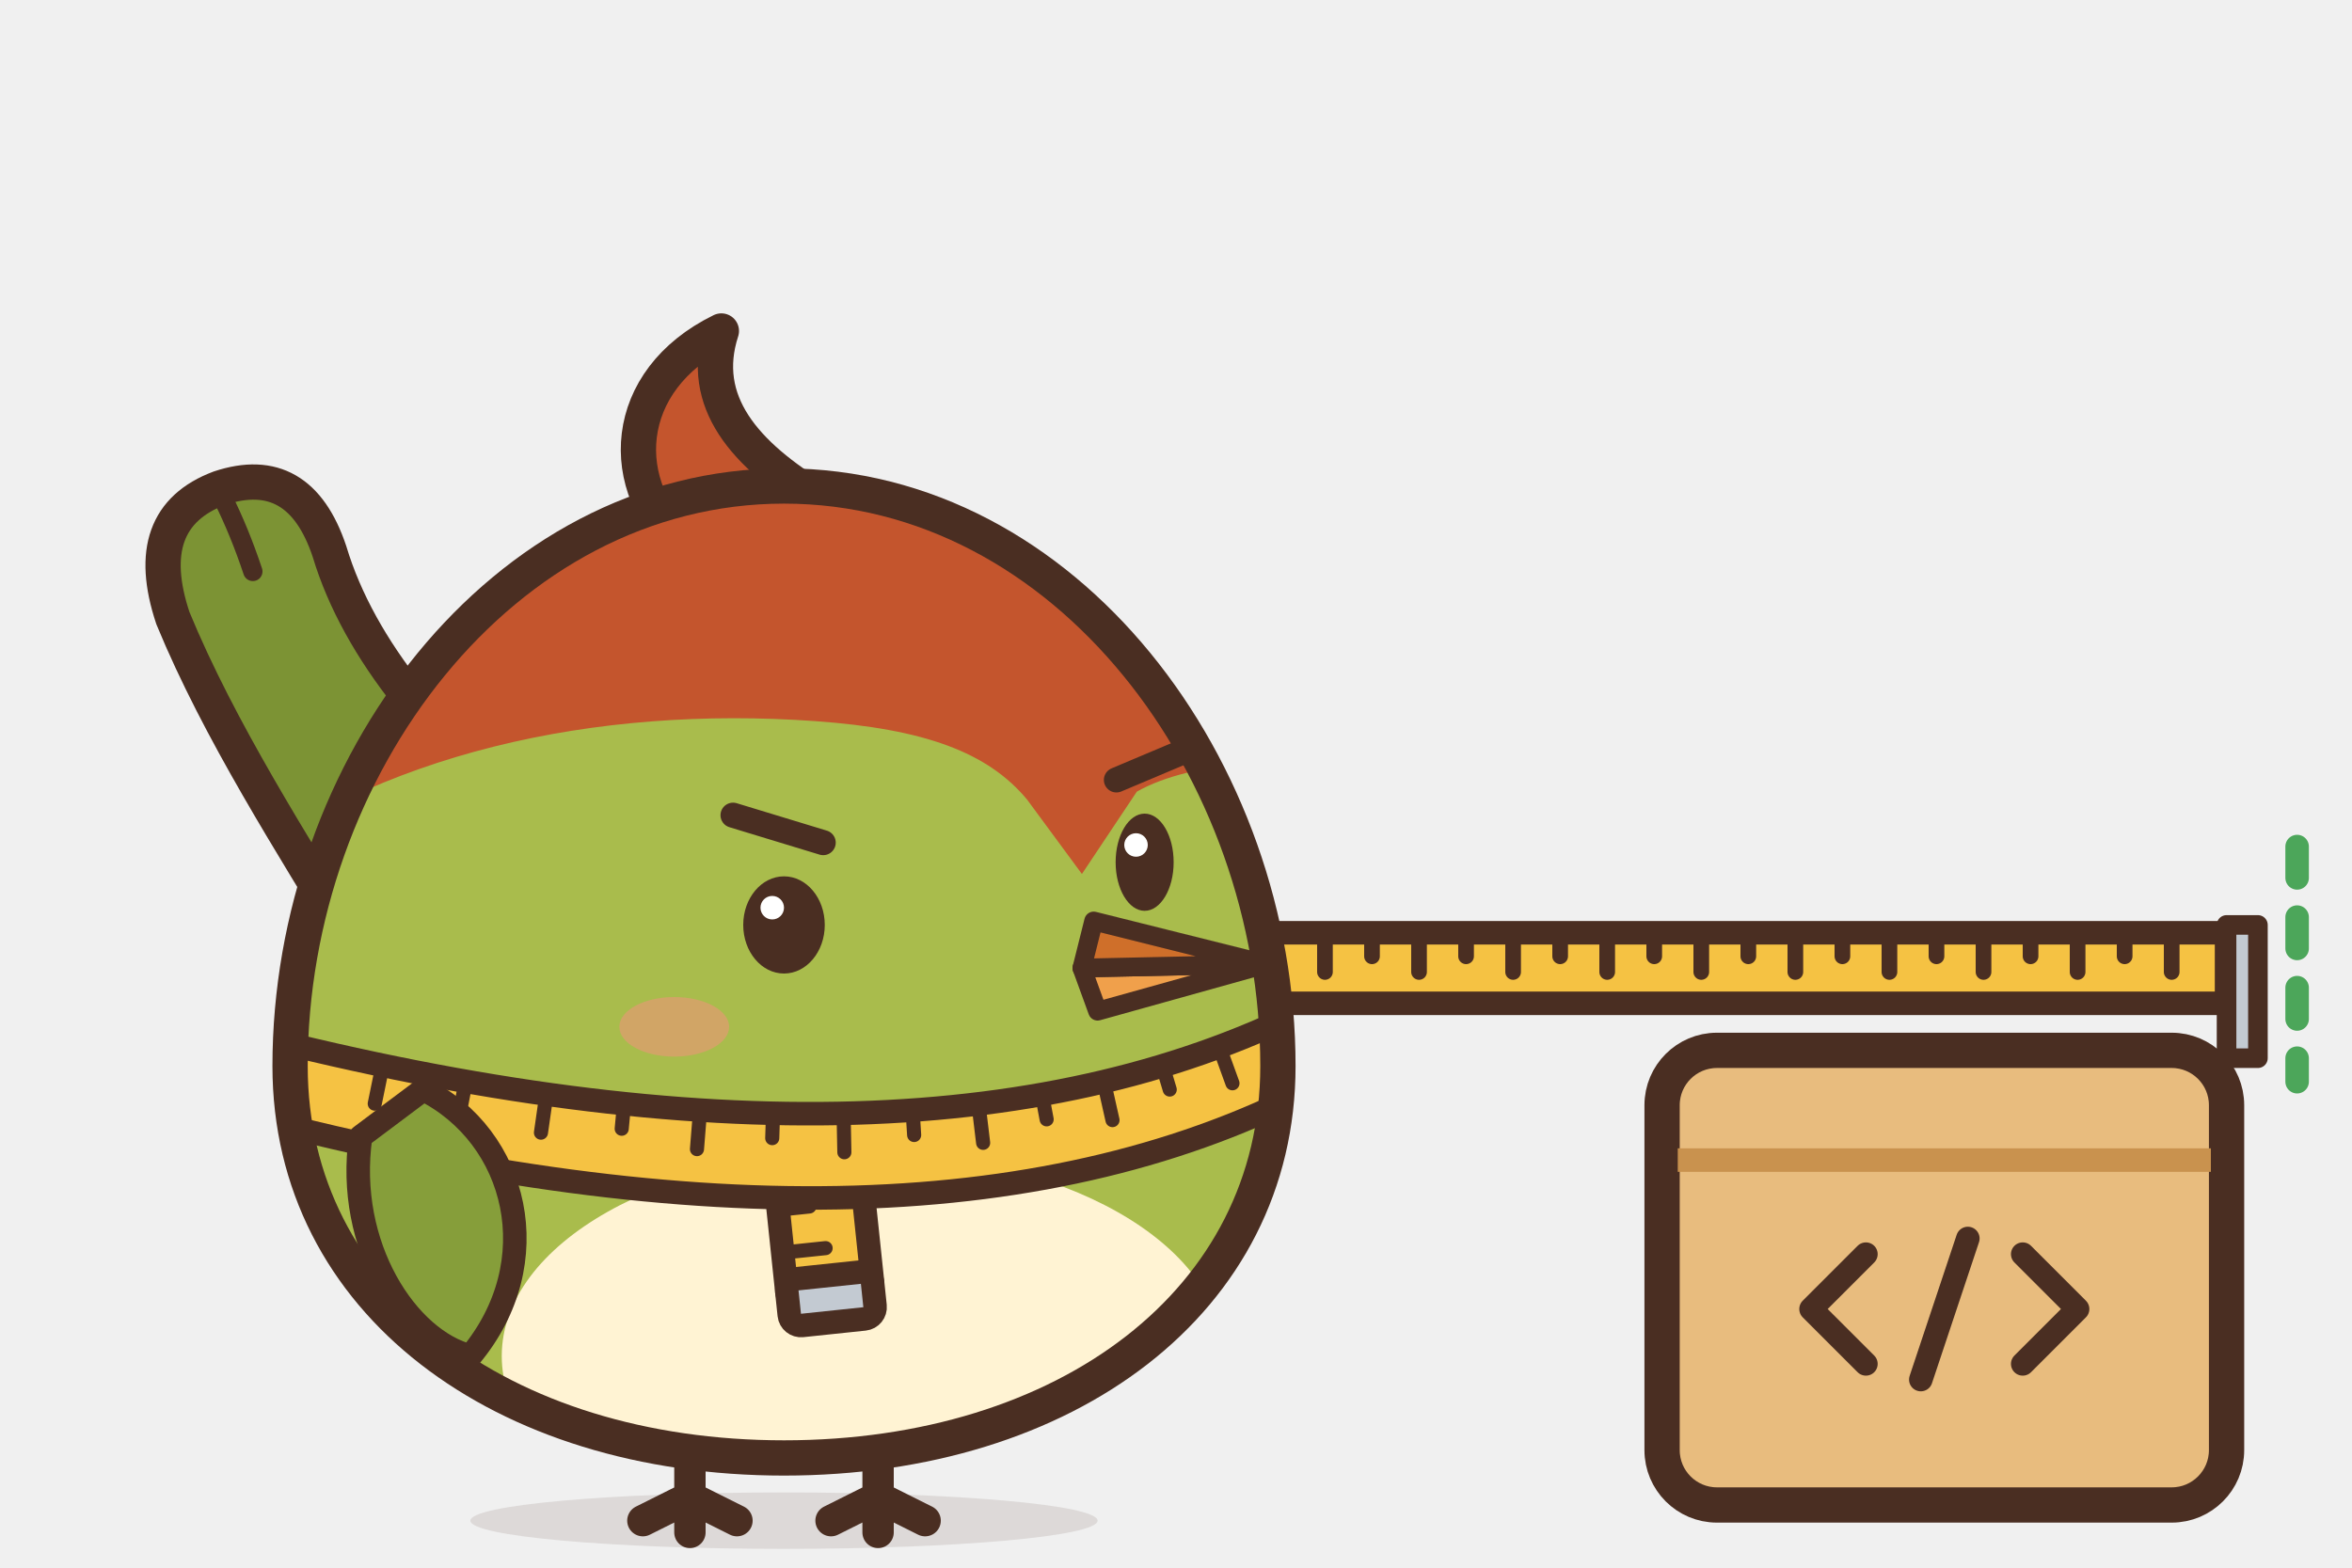
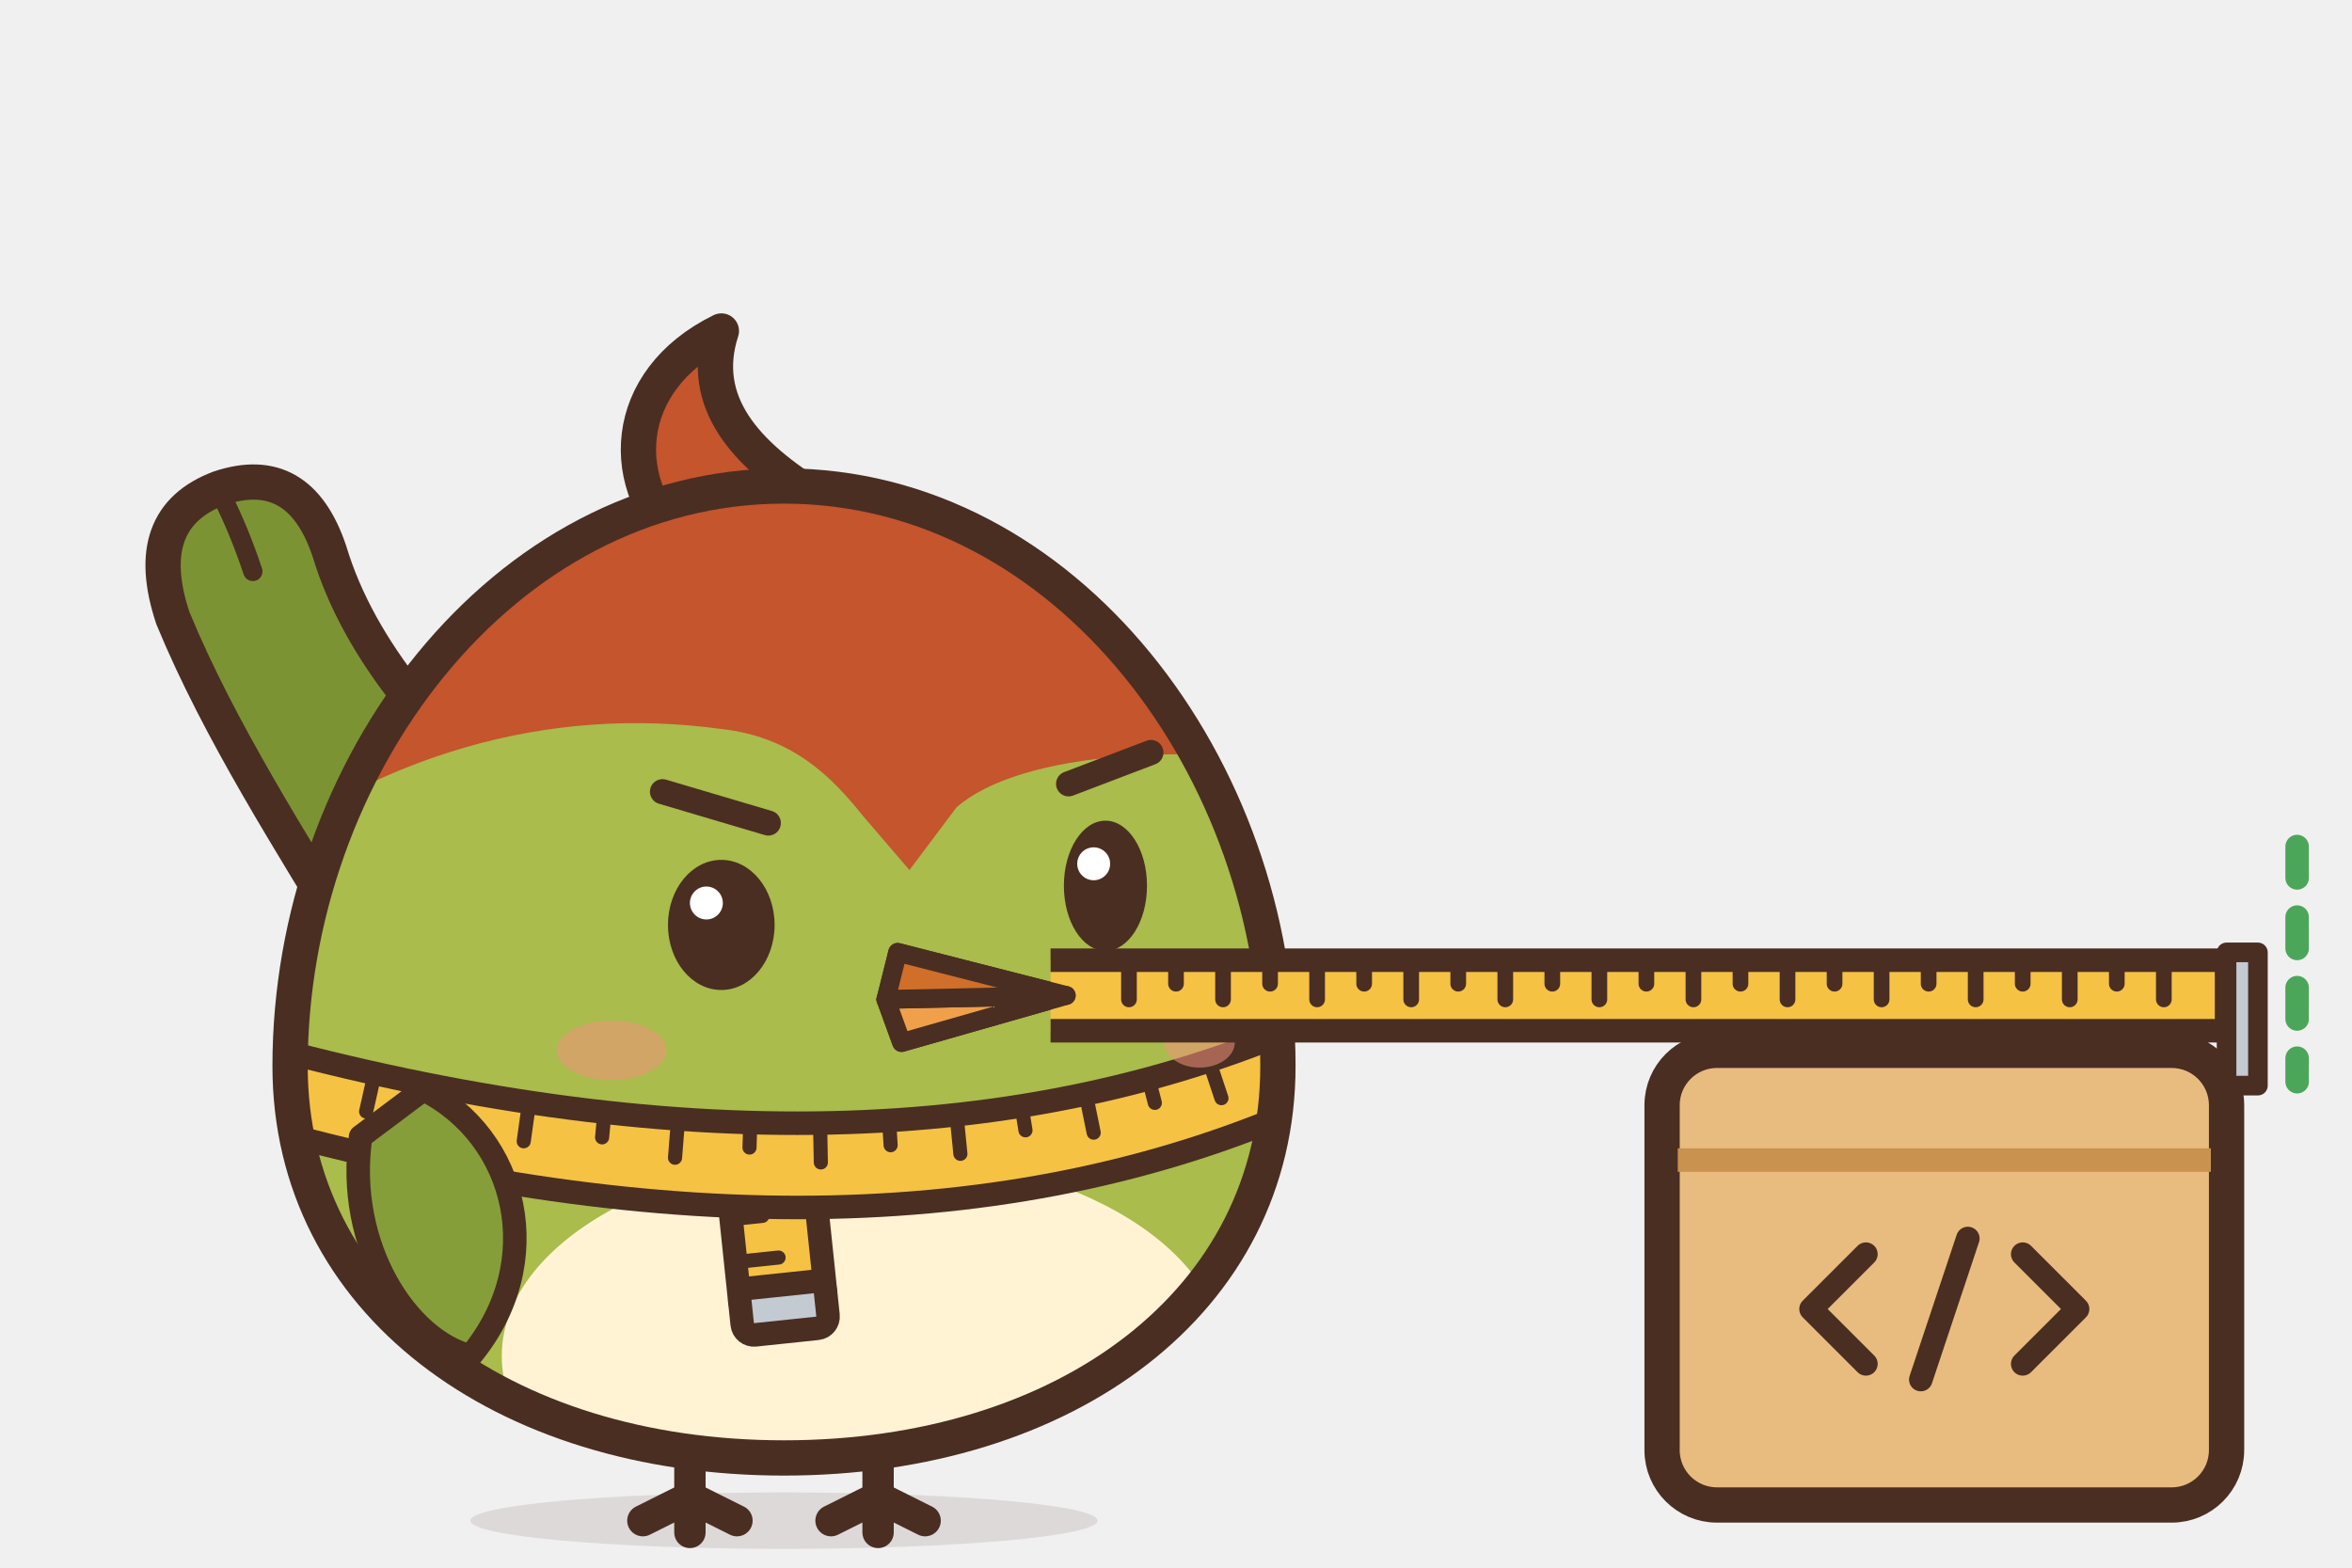
<svg xmlns="http://www.w3.org/2000/svg" viewBox="0 0 300 200" width="300" height="200" role="img" aria-labelledby="t d">
-   <style>.tail{transform-box:fill-box;transform-origin:90% 92%}.wing{transform-box:fill-box;transform-origin:50% 5%}.eye{transform-box:fill-box;transform-origin:50% 50%}.tail{animation:bob 3.2s ease-in-out infinite}.strip{animation:pull 3.2s cubic-bezier(.5,0,.3,1) infinite}.eye{animation:blink 3.2s ease-in-out infinite}.edge{animation:edge 3.2s ease-in-out infinite}@keyframes bob{0%,100%{transform:rotate(0)}40%{transform:rotate(-5deg)}55%{transform:rotate(2deg)}}@keyframes pull{0%,8%{transform:translateX(-129px)}36%,72%{transform:translateX(0)}92%,100%{transform:translateX(-129px)}}@keyframes blink{0%,80%,88%,100%{transform:scaleY(1)}84%{transform:scaleY(.12)}}@keyframes edge{0%,34%,74%,100%{opacity:0}40%,68%{opacity:1}}@media (prefers-reduced-motion: reduce){*{animation:none!important}}</style>
+   <style>.tail{transform-box:fill-box;transform-origin:90% 92%}.wing{transform-box:fill-box;transform-origin:50% 5%}.eye{transform-box:fill-box;transform-origin:50% 50%}.tail{animation:bob 3.2s ease-in-out infinite}.strip{animation:pull 3.2s cubic-bezier(.5,0,.3,1) infinite}.eye{animation:blink 3.2s ease-in-out infinite}.edge{animation:edge 3.2s ease-in-out infinite}@keyframes bob{0%,100%{transform:rotate(0)}40%{transform:rotate(-5deg)}55%{transform:rotate(2deg)}}@keyframes pull{0%,8%{transform:translateX(-154px)}36%,72%{transform:translateX(0)}92%,100%{transform:translateX(-154px)}}@keyframes blink{0%,80%,88%,100%{transform:scaleY(1)}84%{transform:scaleY(.12)}}@keyframes edge{0%,34%,74%,100%{opacity:0}40%,68%{opacity:1}}@media (prefers-reduced-motion: reduce){*{animation:none!important}}</style>
  <g class="package">
    <rect x="212" y="134" width="72" height="58" rx="7" fill="#E8BC7E" stroke="#4A2E22" stroke-width="4.5" />
    <path d="M214 148 L282 148" stroke="#C9924E" stroke-width="3" />
    <path d="M238 160 L231 167 L238 174 M258 160 L265 167 L258 174 M251 158 L245 176" fill="none" stroke="#4A2E22" stroke-width="3" stroke-linecap="round" stroke-linejoin="round" />
-   </g>
-   <defs>
-     <clipPath id="reel">
-       <rect x="159" y="100" width="137" height="60" />
-     </clipPath>
-   </defs>
-   <g clip-path="url(#reel)">
-     <g class="strip">
-       <rect x="157" y="119" width="127" height="9" fill="#F5C243" stroke="#4A2E22" stroke-width="3" />
-       <path d="M169 119 L169 124 M175 119 L175 122 M181 119 L181 124 M187 119 L187 122 M193 119 L193 124 M199 119 L199 122 M205 119 L205 124 M211 119 L211 122 M217 119 L217 124 M223 119 L223 122 M229 119 L229 124 M235 119 L235 122 M241 119 L241 124 M247 119 L247 122 M253 119 L253 124 M259 119 L259 122 M265 119 L265 124 M271 119 L271 122 M277 119 L277 124" stroke="#4A2E22" stroke-width="2" stroke-linecap="round" />
-       <path d="M284 118 L288 118 L288 135 L284 135 Z" fill="#C3CAD2" stroke="#4A2E22" stroke-width="2.5" stroke-linejoin="round" />
-     </g>
  </g>
  <defs>
    <clipPath id="fitz-test">
      <path d="M100 62 C 136 62, 163 98, 163 136 C 163 166, 136 186, 100 186 C 64 186, 37 166, 37 136 C 37 98, 64 62, 100 62 Z" />
    </clipPath>
  </defs>
  <ellipse class="shadow" cx="100" cy="194" rx="40" ry="3.6" fill="#4A2E22" opacity=".12" />
  <g class="bird">
    <g class="feet">
      <path d="M88 183 L88 191 M82 194 L88 191 L94 194 M88 191 L88 195.5" stroke="#4A2E22" stroke-width="4" stroke-linecap="round" stroke-linejoin="round" fill="none" />
      <path d="M112 183 L112 191 M106 194 L112 191 L118 194 M112 191 L112 195.5" stroke="#4A2E22" stroke-width="4" stroke-linecap="round" stroke-linejoin="round" fill="none" />
    </g>
    <g class="tail">
      <g transform="translate(9.3 16.8) scale(.85)">
        <path d="M70 104 L42 122 C 33 107, 22 90, 15 73 Q 10 58 22 53.5 Q 34 49.5 38.5 63 C 43 78, 55 92, 70 104 Z" fill="#7C9334" stroke="#4A2E22" stroke-width="5.29" stroke-linejoin="round" />
        <path d="M22.5 55 Q 25 60 27 66" fill="none" stroke="#4A2E22" stroke-width="2.9" stroke-linecap="round" />
      </g>
    </g>
    <g class="tuft" transform="rotate(-14 100 66) translate(-6 0)">
      <path d="M93 67 C 86 57, 90 44, 104 41 C 99 49, 103 57, 111 65 Z" fill="#C4552D" stroke="#4A2E22" stroke-width="4.5" stroke-linejoin="round" />
    </g>
    <g class="body">
      <path d="M100 62 C 136 62, 163 98, 163 136 C 163 166, 136 186, 100 186 C 64 186, 37 166, 37 136 C 37 98, 64 62, 100 62 Z" fill="#A9BC4C" />
      <g clip-path="url(#fitz-test)">
-         <path d="M28 112 C 48 96, 76 90, 104 92 C 118 93, 126 96, 131 102 L138 111.5 L145 101 C 152 97, 166 96, 178 99 L178 40 L28 40 Z" fill="#C4552D" />
+         <path d="M28 112 C 48 96, 70 90, 92 93 C 101 94, 106 99, 110 104 L116 111 L122 103 C 130 96, 152 94, 178 99 L178 40 L28 40 Z" fill="#C4552D" />
        <ellipse cx="110" cy="173" rx="46" ry="26" fill="#FFF3D3" />
      </g>
-       <g transform="translate(104 146.8) rotate(-6)">
+       <g transform="translate(98 148) rotate(-6)">
        <rect x="-5.5" y="0" width="11" height="19" rx="1.5" fill="#F5C243" stroke="#4A2E22" stroke-width="3" />
        <path d="M-5.5 7 L-1.5 7 M-5.5 12.5 L0 12.5" stroke="#4A2E22" stroke-width="1.8" stroke-linecap="round" />
        <rect x="-5.5" y="16" width="11" height="6" rx="1.5" fill="#C3CAD2" stroke="#4A2E22" stroke-width="3" />
      </g>
      <g class="band" clip-path="url(#fitz-test)">
-         <path d="M32 132 Q118 154 168 128 L168 138.5 Q118 165 32 142.5 Z" fill="#F5C243" />
-         <path d="M48.8 135.9 L47.8 140.8 M59.4 138 L58.8 141.1 M69.7 139.6 L69 144.5 M79.6 140.8 L79.3 144 M89.3 141.6 L88.9 146.6 M98.6 142 L98.5 145.2 M107.6 142 L107.7 147 M116.4 141.6 L116.6 144.8 M124.8 140.8 L125.4 145.8 M132.9 139.6 L133.5 142.8 M140.8 138 L141.9 142.9 M148.3 136 L149.2 139 M155.5 133.5 L157.2 138.2" stroke="#4A2E22" stroke-width="1.8" stroke-linecap="round" />
-         <path d="M32 132 Q118 154 168 128" fill="none" stroke="#4A2E22" stroke-width="3" />
-         <path d="M32 142.5 Q118 165 168 138.5" fill="none" stroke="#4A2E22" stroke-width="3" />
+         <path d="M32 133 Q112 155 168 130 L168 140.5 Q112 166 32 143.5 Z" fill="#F5C243" />
+         <path d="M47.8 136.9 L46.7 141.8 M57.7 139 L57.2 142.1 M67.5 140.6 L66.8 145.6 M77.1 141.9 L76.8 145.1 M86.5 142.7 L86.1 147.7 M95.7 143.2 L95.6 146.4 M104.6 143.3 L104.7 148.3 M113.4 142.9 L113.6 146.1 M122 142.2 L122.5 147.2 M130.3 141.1 L130.8 144.2 M138.5 139.6 L139.5 144.5 M146.5 137.6 L147.3 140.7 M154.2 135.3 L155.8 140.1" stroke="#4A2E22" stroke-width="1.8" stroke-linecap="round" />
+         <path d="M32 133 Q112 155 168 130" fill="none" stroke="#4A2E22" stroke-width="3" />
+         <path d="M32 143.5 Q112 166 168 140.5" fill="none" stroke="#4A2E22" stroke-width="3" />
      </g>
      <path d="M100 62 C 136 62, 163 98, 163 136 C 163 166, 136 186, 100 186 C 64 186, 37 166, 37 136 C 37 98, 64 62, 100 62 Z" fill="none" stroke="#4A2E22" stroke-width="4.5" />
      <g class="wing l">
        <path d="M54 139 C 66 145, 70 161, 60 173 C 52 171, 44 159, 46 145 Z" fill="#869E3A" stroke="#4A2E22" stroke-width="3" stroke-linejoin="round" />
      </g>
      <g class="blush" fill="#F2917C" opacity=".55">
-         <ellipse cx="86" cy="131" rx="7" ry="3.8" />
+         <ellipse cx="78" cy="134" rx="7" ry="3.8" />
+         <ellipse cx="153" cy="133" rx="4.5" ry="3.2" />
      </g>
      <g class="pupils">
        <g class="eye">
-           <ellipse cx="100" cy="118" rx="5.2" ry="6.2" fill="#4A2E22" />
-           <circle cx="98.5" cy="115.8" r="1.5" fill="#FFFFFF" />
+           <ellipse cx="92" cy="118" rx="6.8" ry="8.3" fill="#4A2E22" />
+           <circle cx="90.1" cy="115.2" r="2.1" fill="#FFFFFF" />
        </g>
        <g class="eye">
-           <ellipse cx="146" cy="110" rx="3.7" ry="6.2" fill="#4A2E22" />
-           <circle cx="144.9" cy="107.8" r="1.5" fill="#FFFFFF" />
+           <ellipse cx="141" cy="113" rx="5.3" ry="8.3" fill="#4A2E22" />
+           <circle cx="139.5" cy="110.2" r="2.1" fill="#FFFFFF" />
        </g>
      </g>
      <g class="brows">
-         <path d="M93.5 104 L105 107.5" stroke="#4A2E22" stroke-width="3.2" stroke-linecap="round" fill="none" />
-         <path d="M142.4 99.5 L150.7 96" stroke="#4A2E22" stroke-width="3.2" stroke-linecap="round" fill="none" />
+         <path d="M84.5 101 L98 105" stroke="#4A2E22" stroke-width="3.2" stroke-linecap="round" fill="none" />
+         <path d="M136.3 100 L146.8 96" stroke="#4A2E22" stroke-width="3.2" stroke-linecap="round" fill="none" />
      </g>
      <g class="beak">
-         <path d="M138 123.5 L161.5 123 L140 129 Z" fill="#F0A04B" stroke="#4A2E22" stroke-width="2.4" stroke-linejoin="round" />
-         <path d="M139.5 117.5 L161.5 123 L138 123.5 Z" fill="#CF6F2A" stroke="#4A2E22" stroke-width="2.4" stroke-linejoin="round" />
+         <path d="M113 127.5 L136 127 L115 133 Z" fill="#F0A04B" stroke="#4A2E22" stroke-width="2.4" stroke-linejoin="round" />
+         <path d="M114.5 121.5 L136 127 L113 127.5 Z" fill="#CF6F2A" stroke="#4A2E22" stroke-width="2.4" stroke-linejoin="round" />
      </g>
    </g>
  </g>
+   <defs>
+     <clipPath id="reel">
+       <rect x="134" y="100" width="162" height="60" />
+     </clipPath>
+   </defs>
+   <g clip-path="url(#reel)">
+     <g class="strip">
+       <rect x="132" y="122.5" width="152" height="9" fill="#F5C243" stroke="#4A2E22" stroke-width="3" />
+       <path d="M144 122.5 L144 127.5 M150 122.5 L150 125.5 M156 122.5 L156 127.5 M162 122.5 L162 125.5 M168 122.5 L168 127.5 M174 122.5 L174 125.5 M180 122.5 L180 127.5 M186 122.5 L186 125.5 M192 122.5 L192 127.5 M198 122.5 L198 125.5 M204 122.5 L204 127.5 M210 122.5 L210 125.5 M216 122.5 L216 127.5 M222 122.5 L222 125.5 M228 122.5 L228 127.5 M234 122.5 L234 125.5 M240 122.5 L240 127.5 M246 122.5 L246 125.5 M252 122.5 L252 127.5 M258 122.5 L258 125.5 M264 122.5 L264 127.5 M270 122.5 L270 125.5 M276 122.5 L276 127.5" stroke="#4A2E22" stroke-width="2" stroke-linecap="round" />
+       <path d="M284 121.5 L288 121.5 L288 138.5 L284 138.5 Z" fill="#C3CAD2" stroke="#4A2E22" stroke-width="2.5" stroke-linejoin="round" />
+     </g>
+   </g>
+   <g class="beak">
+     <path d="M113 127.5 L136 127 L115 133 Z" fill="#F0A04B" stroke="#4A2E22" stroke-width="2.4" stroke-linejoin="round" />
+     <path d="M114.5 121.5 L136 127 L113 127.5 Z" fill="#CF6F2A" stroke="#4A2E22" stroke-width="2.4" stroke-linejoin="round" />
+   </g>
  <path class="edge" d="M293 108 L293 138" stroke="#4CA65A" stroke-width="3" stroke-linecap="round" stroke-dasharray="4 5" />
</svg>
